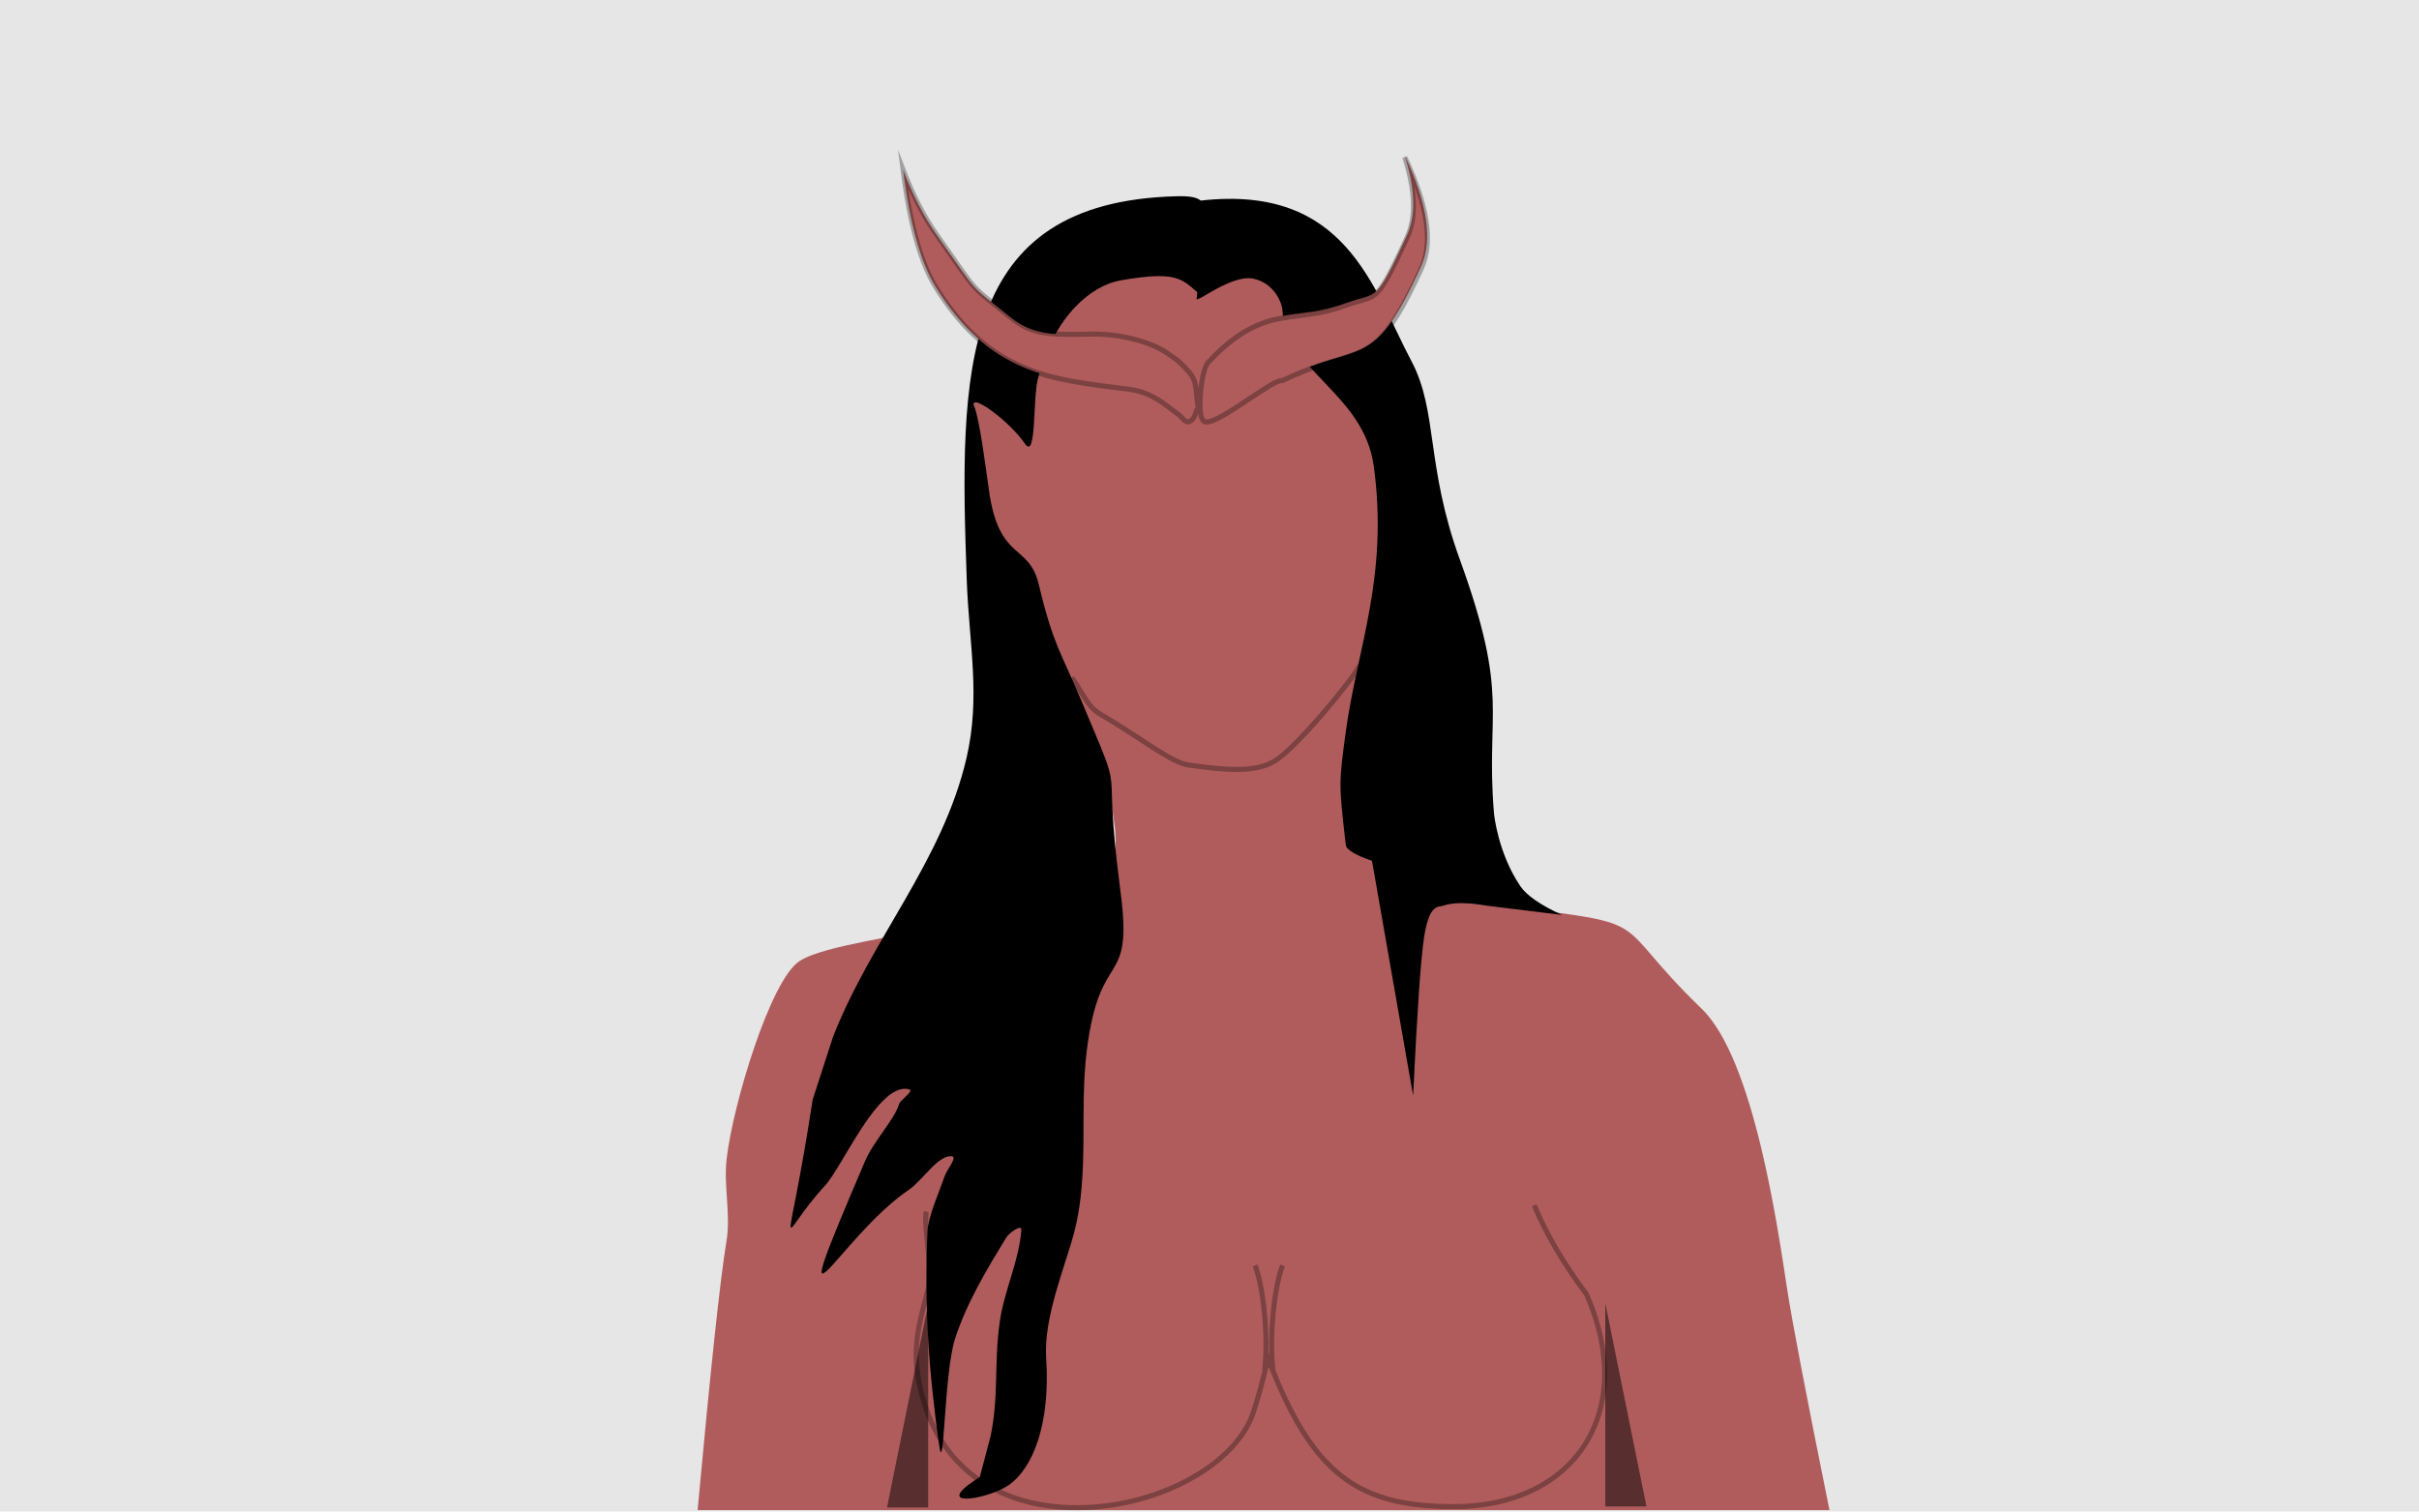
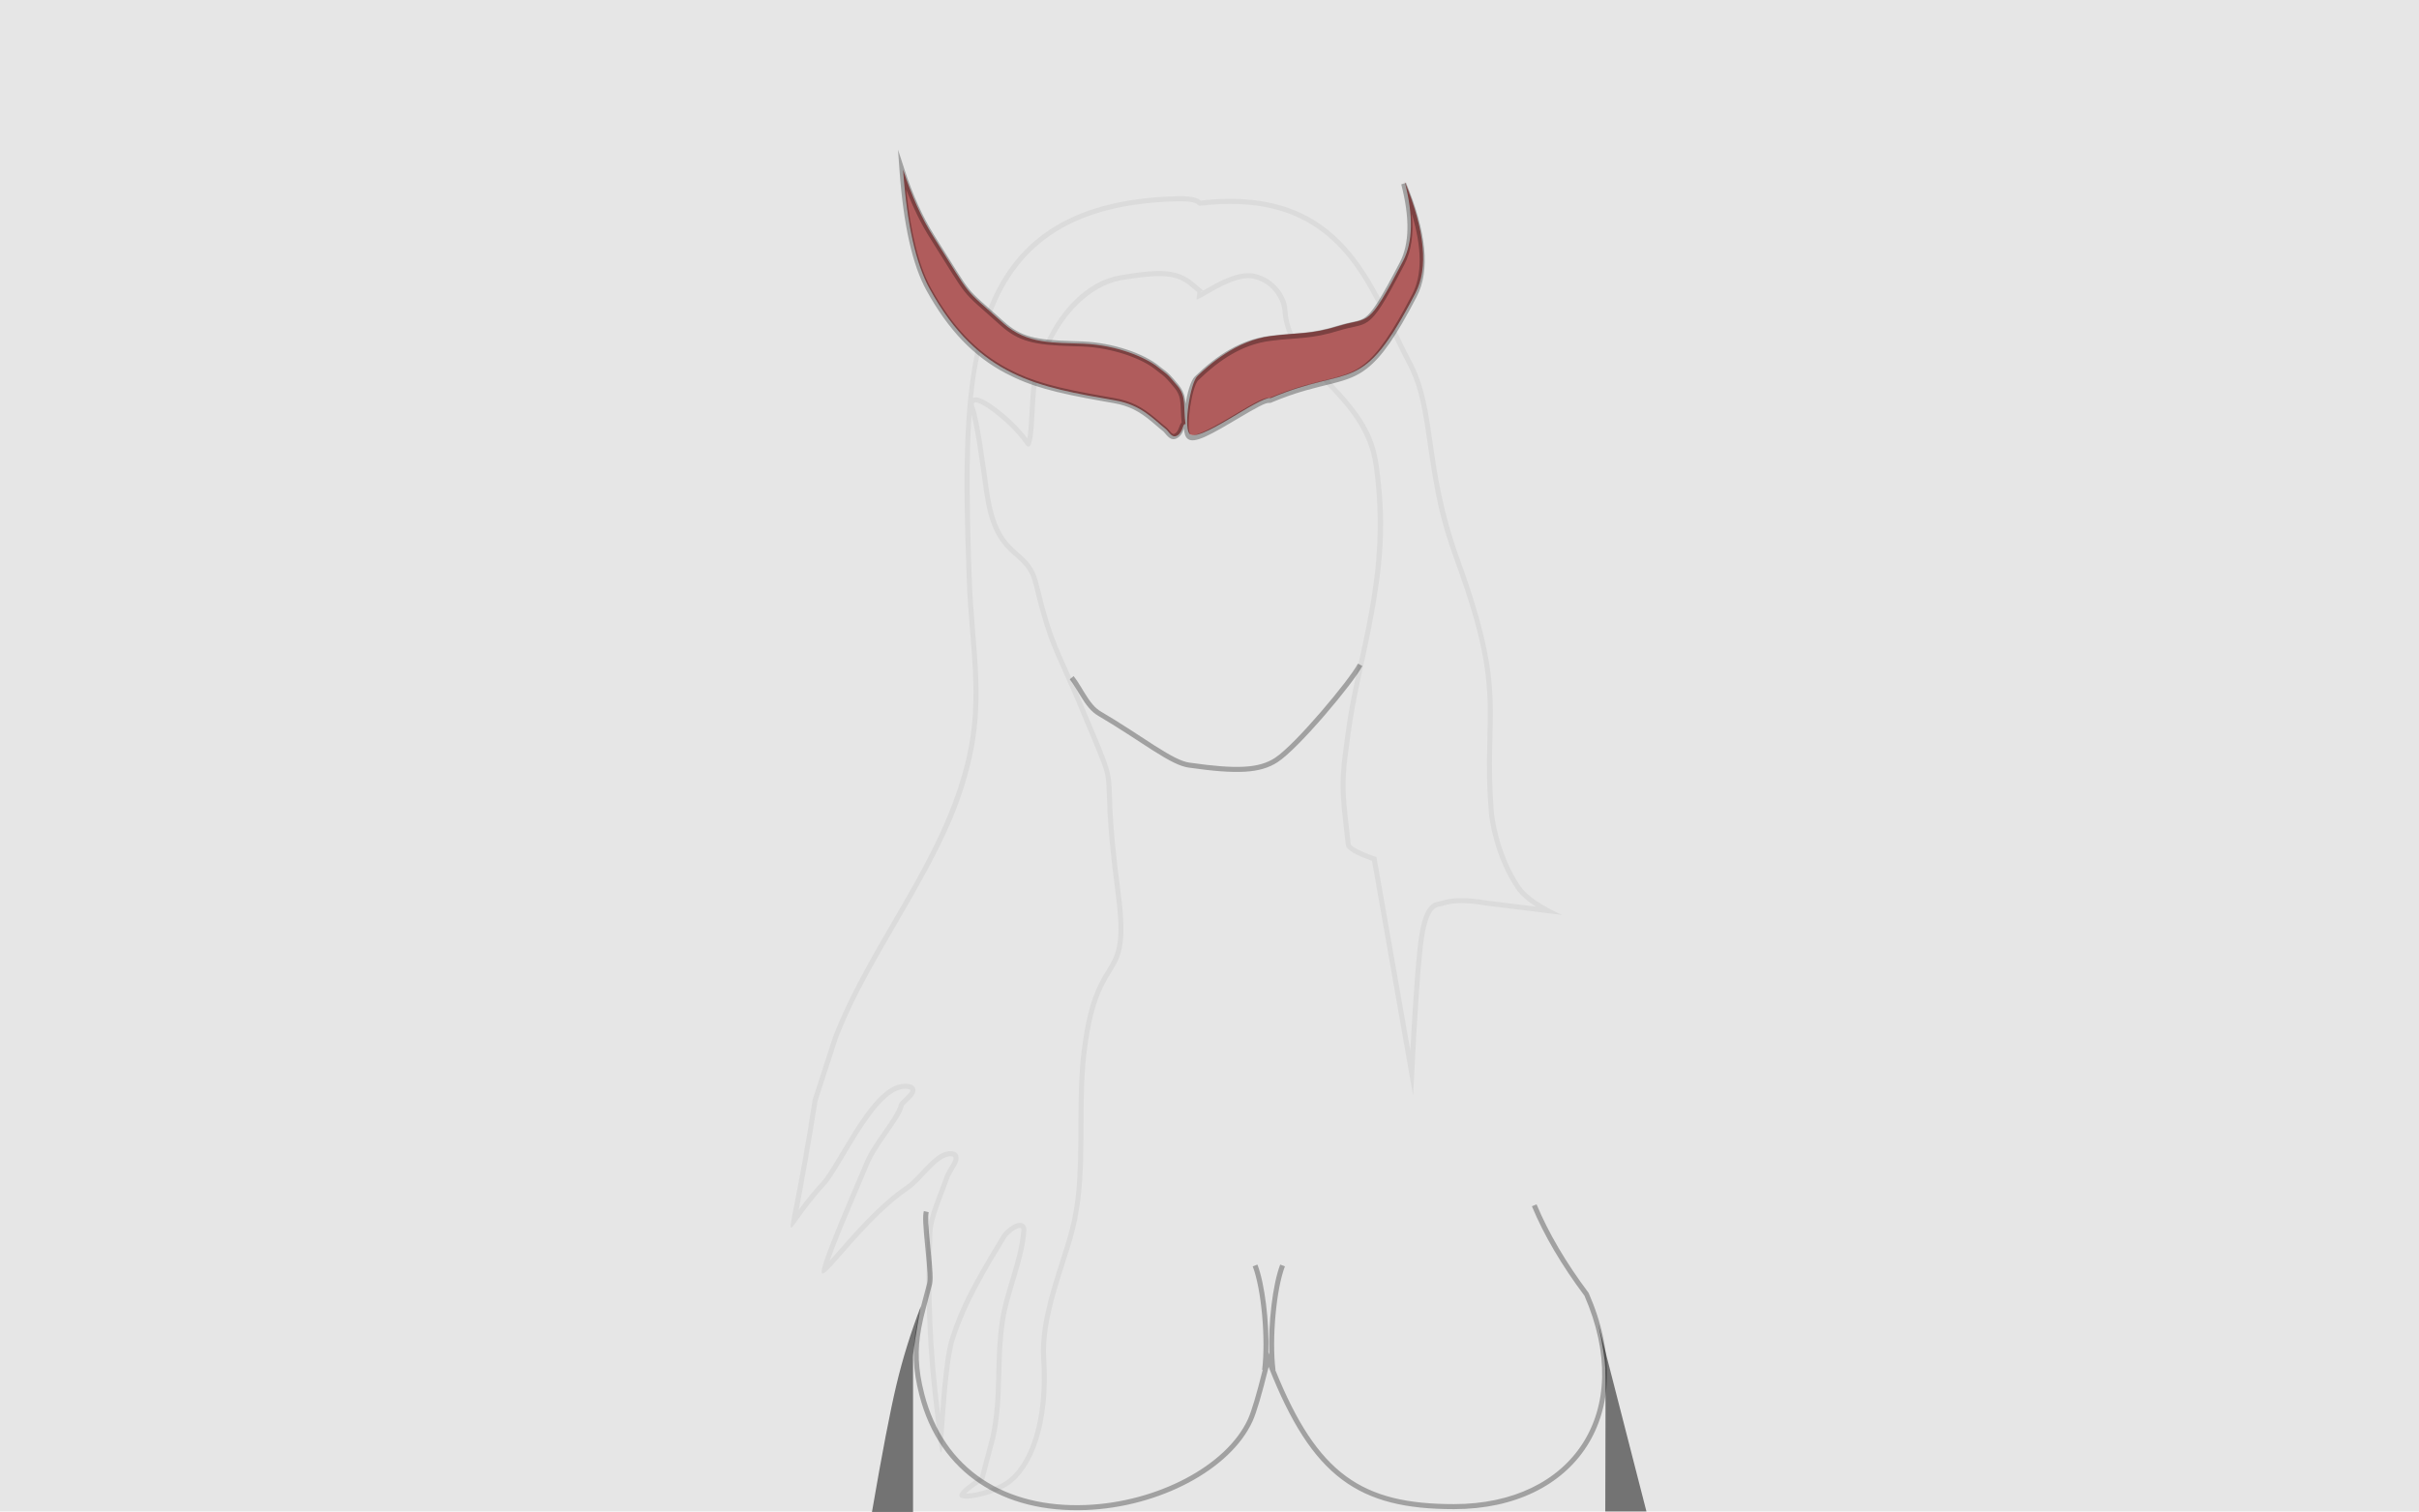
<svg xmlns="http://www.w3.org/2000/svg" width="480px" height="300px" viewBox="0 0 480 300" version="1.1">
  <defs />
-   <g id="Artboard" stroke="none" stroke-width="1" fill="none" fill-rule="evenodd">
+   <g id="Avatars" stroke="none" stroke-width="1" fill="none" fill-rule="evenodd">
    <rect id="Frame" fill="#E6E6E6" x="0" y="0" width="480" height="300" />
-     <g id="Avatars" transform="translate(87, 27)">
-       <g id="Tiefling" transform="translate(33, 0)">
-         <g id="Female" transform="translate(14, 0)">
-           <path d="M4.423,272.73 C7.009,244.587 8.919,226.791 10.154,219.343 C11.039,213.999 9.57,208.475 10.177,203.091 C11.403,192.229 18.902,167.438 24.655,163.748 C29.801,160.447 45.664,158.967 51.309,156.619 C56.639,154.401 81.553,151.197 85.446,146.932 C88.517,143.567 87.933,135.413 83.693,122.47 C73.369,112.859 67.786,106.484 66.945,103.344 C65.7,98.699 62.531,71.675 59.739,58.426 C56.946,45.177 67.035,30.554 70.948,26.866 C85.184,13.448 123.276,6.065 136.799,30.429 C141.921,39.656 144.17,61.408 145.957,81.547 C146.976,93.033 143.813,109.251 140.913,112.856 C139.673,114.396 136.799,118.031 135.057,118.031 C133.896,118.031 133.896,119.872 135.057,123.555 L138.447,142.801 C147.362,145.764 155.271,151.731 164.607,152.86 C195.689,156.619 184.844,155.066 203.665,173.216 C214.037,183.217 218.79,216.906 220.604,228.738 C221.619,235.355 224.425,250.019 229.024,272.73 L195.689,272.73 L0.057,272.73 L4.423,272.73 Z" id="Path-3" fill="#B05C5C" />
-           <polygon id="Path-6" fill="#000000" opacity="0.5" points="42.007 272.199 50.175 231.878 50.175 272.199" />
-           <polygon id="Path-6" fill="#000000" opacity="0.5" transform="translate(188.6191, 251.8346) scale(-1, 1) translate(-188.6191, -251.8346) " points="184.535 271.995 192.703 231.674 192.703 271.995" />
-           <path d="M119.045,244.878 C127.423,265.656 136.27,271.53 154.508,271.53 C178.055,271.53 190.448,253.192 180.403,230.177 C175.851,224.089 172.375,218.17 169.976,212.417 L170.899,212.032 C173.271,217.719 176.717,223.583 181.238,229.625 C191.676,253.431 178.786,272.53 154.508,272.53 C135.578,272.53 126.381,266.223 117.736,244.295 C116.37,249.821 115.307,253.413 114.535,255.097 C110.117,264.733 95.986,272.14 81.48,272.706 C65.201,273.342 52.451,265.544 48.426,249.879 C47.119,244.796 47,240.838 47.819,236.395 C48.046,235.164 48.34,233.897 48.766,232.257 C48.936,231.603 49.734,228.625 49.955,227.776 C50.172,226.937 50.068,225.226 49.624,220.777 C49.163,216.158 49.06,214.431 49.315,213.368 L50.287,213.601 C50.073,214.495 50.178,216.263 50.613,220.612 C51.087,225.36 51.187,227.009 50.922,228.027 C50.701,228.882 49.902,231.859 49.734,232.509 C49.314,234.127 49.025,235.373 48.803,236.577 C48.009,240.878 48.124,244.689 49.394,249.63 C53.292,264.798 65.599,272.325 81.441,271.707 C95.603,271.154 109.385,263.93 113.626,254.681 C114.326,253.153 115.307,249.88 116.558,244.886 L116.448,244.872 C117.192,238.679 116.301,228.849 114.575,224.342 L115.509,223.984 C116.986,227.842 117.861,235.33 117.691,241.395 L117.865,241.85 C117.636,235.709 118.518,227.94 120.032,223.984 L120.965,224.342 C119.24,228.849 118.349,238.679 119.093,244.872 L119.045,244.878 Z" id="Combined-Shape" fill="#000000" fill-rule="nonzero" opacity="0.3" />
-           <path d="M104.261,12.811 C133.141,9.555 138.357,30.113 146.09,44.716 C151.332,54.615 148.886,65.36 155.67,84.048 C165.71,111.704 160.742,113.927 162.456,134.488 C162.47,134.657 163.245,142.337 167.681,148.885 C168.933,150.733 171.691,152.636 175.954,154.594 L161.001,152.751 C157.157,152.088 154.294,152.088 152.411,152.751 C151.428,153.098 149.619,152.231 148.57,159.076 C147.93,163.247 147.207,173.706 146.401,190.453 L138.244,143.853 C134.884,142.687 133.15,141.63 133.041,140.682 C131.647,128.539 131.647,128.539 133.041,118.23 C135.258,101.838 141.609,87.324 138.583,65.455 C136.588,51.037 121.123,46.67 120.466,34.529 C120.402,33.344 119.069,29.331 114.807,28.33 C111.801,27.623 107.38,30.302 105.029,31.669 C104.954,31.79 104.859,31.849 104.74,31.836 C103.882,32.33 103.371,32.587 103.424,32.317 C103.506,31.896 103.554,31.451 103.575,30.986 C100.437,28.342 99.417,26.72 88.337,28.65 C82.855,29.605 75.171,35.391 71.919,48.346 C70.924,52.31 71.675,64.401 69.381,61.063 C66.19,56.421 58.259,50.728 59.339,53.667 C60.419,56.607 61.453,64.812 62.273,70.537 C64.264,84.439 70.147,80.821 72.088,88.883 C75.028,101.102 76.434,102.225 80.447,111.776 C90.011,134.534 84.407,120.015 88.332,149.901 C90.941,169.761 84.217,160.438 81.624,181.711 C80.178,193.576 82.173,205.954 79.178,217.497 C77.432,224.227 73.051,234.344 73.592,242.59 C74.447,255.632 70.956,264.419 66.182,267.739 C62.025,270.631 50.209,272.57 60.416,266.165 L62.555,258.071 C64.254,249.915 63.199,243.536 64.391,235.282 C65.282,229.111 68.199,223.324 68.67,217.103 C68.76,215.92 66.257,217.653 65.65,218.652 C61.763,225.039 57.817,231.566 55.495,238.755 C53.321,245.487 53.349,266.842 52.353,259.825 C50.277,245.207 49.392,232.28 50.033,217.494 C50.166,214.414 52.248,209.911 53.421,206.498 C53.925,205.029 56.077,202.604 54.835,202.492 C52.097,202.247 49.11,207.253 46.343,209.141 C32.165,218.811 20.36,243.95 37.629,203.497 C39.346,199.475 43.576,195.081 44.384,192.168 C44.617,191.332 47.525,189.468 46.367,189.186 C40.292,187.705 33.22,204.511 29.745,208.271 C19.915,218.909 22.12,224.992 27.25,191.27 L31.289,178.818 C38.795,159.521 52.973,144.037 57.769,123.516 C60.634,111.263 58.283,100.816 57.833,88.136 C56.364,46.764 56.028,13.074 99.454,11.952 C101.933,11.888 103.42,12.112 104.261,12.811 Z" id="Combined-Shape" fill="#000000" />
-           <path d="M78.264,107.821 L79.04,107.191 C79.49,107.745 79.898,108.357 80.48,109.318 C80.579,109.48 80.965,110.123 81.061,110.282 C82.361,112.425 83.248,113.52 84.477,114.241 C86.34,115.333 88.143,116.456 90.283,117.84 C90.771,118.156 94.223,120.411 95.125,120.987 C98.511,123.146 100.474,124.14 102.001,124.359 C111.384,125.707 115.786,125.502 118.971,123.434 C123.042,120.789 133.812,107.89 135.451,104.715 L136.34,105.174 C134.627,108.493 123.746,121.525 119.515,124.272 C116.06,126.516 111.472,126.73 101.858,125.349 C100.139,125.102 98.097,124.068 94.588,121.83 C93.679,121.251 90.224,118.993 89.74,118.68 C87.611,117.303 85.82,116.187 83.971,115.104 C82.555,114.273 81.587,113.078 80.206,110.8 C80.109,110.64 79.722,109.996 79.625,109.837 C79.065,108.912 78.678,108.331 78.264,107.821 Z" id="Path-10" fill="#000000" fill-rule="nonzero" opacity="0.3" />
-           <g id="horns" transform="translate(98.12508, 30.29498) rotate(-3) translate(-98.12508, -30.29498) translate(45.62508, 3.29498)">
-             <path d="M6.158,24.302 C3.416,19.327 1.656,11.447 0.877,0.665 C2.577,5.862 4.556,10.247 6.814,13.82 C15.037,26.827 12.32,23.539 20.774,31.13 C25.488,35.363 30.957,34.941 36.701,35.19 C43.59,35.489 49.269,38.049 51.576,39.949 C53.046,41.16 53.024,40.781 55.33,43.574 C57.15,45.779 56.428,47.574 56.93,51.177 C56.348,50.886 56.489,52.597 55.366,53.354 C54.244,54.112 53.652,52.632 52.998,52.117 C50.462,50.122 48.195,47.353 42.97,46.436 C27.819,43.775 15.867,41.923 6.158,24.302 Z M102.543,25.157 C91.734,45.97 90.15,39.085 73.834,45.983 C71.397,45.627 59.157,55.374 57.627,52.954 C56.575,51.291 57.9,42.957 59.279,41.622 C61.441,39.527 66.903,34.556 73.843,33.663 C79.628,32.918 81.618,33.422 87.593,31.59 C93.507,29.777 92.94,32.468 100.091,18.779 C102.055,15.02 102.159,9.749 100.403,2.967 C104.434,12.746 105.147,20.142 102.543,25.157 Z" id="Combined-Shape" fill="#B05C5C" />
-             <path d="M6.596,24.061 C10.904,31.879 15.798,36.877 21.87,40.085 C26.71,42.642 31.389,43.885 40.864,45.558 C41.186,45.615 41.518,45.673 41.955,45.75 C42.504,45.846 42.504,45.846 43.057,45.944 C46.309,46.515 48.492,47.685 51.064,49.835 C51.363,50.086 52.441,51.013 52.687,51.22 C52.911,51.407 53.113,51.571 53.307,51.724 C53.394,51.792 53.478,51.872 53.567,51.965 C53.633,52.034 53.699,52.109 53.777,52.202 C53.822,52.256 53.877,52.322 53.973,52.438 C54.509,53.082 54.719,53.188 55.087,52.94 C55.329,52.777 55.515,52.537 55.675,52.205 C55.773,52.003 56.034,51.296 56.024,51.322 C56.119,51.091 56.234,50.903 56.374,50.781 C56.284,50.034 56.247,49.393 56.2,48.181 C56.133,46.466 56.034,45.791 55.65,44.981 C55.477,44.616 55.247,44.258 54.945,43.893 C53.691,42.375 53.122,41.778 52.535,41.318 C52.49,41.282 52.463,41.262 52.39,41.206 C52.318,41.152 51.997,40.914 51.904,40.844 C51.686,40.679 51.483,40.521 51.258,40.335 C48.463,38.033 42.604,35.947 36.679,35.69 C36.082,35.664 35.622,35.649 34.528,35.617 C27.134,35.402 24.003,34.702 20.44,31.502 C19.253,30.436 16.292,27.826 15.847,27.423 C14.689,26.374 13.999,25.67 13.317,24.819 C12.646,23.982 11.989,23.014 10.853,21.211 C10.712,20.988 7.723,16.194 6.392,14.087 C4.669,11.363 3.11,8.176 1.713,4.527 C2.603,13.262 4.235,19.776 6.596,24.061 Z M56.575,52.64 C56.345,53.118 56.053,53.495 55.646,53.769 C54.698,54.408 54.032,54.073 53.204,53.078 C52.853,52.656 52.929,52.745 52.841,52.653 C52.784,52.592 52.733,52.545 52.689,52.51 C52.486,52.351 52.276,52.18 52.045,51.986 C51.792,51.774 50.714,50.847 50.422,50.602 C47.974,48.555 45.941,47.465 42.884,46.928 C42.331,46.831 42.331,46.831 41.782,46.735 C41.344,46.658 41.013,46.6 40.691,46.543 C31.117,44.852 26.363,43.589 21.403,40.969 C15.152,37.667 10.119,32.527 5.72,24.544 C2.937,19.492 1.162,11.549 0.379,0.701 L0.085,-3.368 L1.353,0.509 C3.04,5.67 5.002,10.018 7.237,13.553 C8.571,15.663 11.56,20.458 11.699,20.678 C12.816,22.451 13.456,23.394 14.097,24.193 C14.741,24.997 15.396,25.665 16.518,26.682 C16.957,27.079 19.915,29.688 21.108,30.758 C24.44,33.75 27.387,34.409 34.557,34.617 C35.656,34.649 36.119,34.664 36.723,34.691 C42.856,34.957 48.924,37.118 51.894,39.563 C52.107,39.739 52.298,39.889 52.506,40.045 C52.594,40.112 52.916,40.35 52.993,40.409 C53.072,40.469 53.102,40.491 53.152,40.53 C53.808,41.044 54.421,41.687 55.716,43.256 C56.069,43.684 56.344,44.111 56.554,44.553 C57.014,45.523 57.127,46.296 57.199,48.142 C57.255,49.564 57.295,50.171 57.425,51.108 L57.556,52.049 L56.936,51.739 C56.881,51.891 56.676,52.432 56.575,52.64 Z M73.782,45.891 C76.209,44.87 78.447,44.092 80.741,43.435 C81.64,43.177 82.515,42.946 83.56,42.686 C83.86,42.611 85.546,42.199 85.997,42.085 C89.11,41.298 90.765,40.625 92.508,39.272 C95.308,37.099 98.094,33.102 102.121,25.347 C104.115,21.507 104.095,16.166 102.032,9.325 C102.436,13.398 101.948,16.767 100.557,19.431 C96.528,27.142 94.967,29.608 93.298,30.767 C92.604,31.249 91.954,31.484 90.789,31.744 C90.76,31.75 89.762,31.965 89.433,32.041 C88.857,32.175 88.325,32.315 87.762,32.488 C84.982,33.34 82.969,33.734 80.574,33.966 C80.091,34.012 79.621,34.051 78.896,34.106 C76.326,34.301 75.547,34.37 73.929,34.579 C68.521,35.275 63.978,38.209 59.649,42.401 C58.399,43.612 57.176,51.69 58.072,53.107 C58.485,53.76 60.965,52.714 65.63,49.954 C65.791,49.858 65.96,49.758 66.147,49.647 C71.439,46.5 72.722,45.807 73.782,45.891 Z M103.009,25.807 C98.919,33.682 96.065,37.777 93.121,40.062 C91.247,41.517 89.477,42.237 86.242,43.054 C85.786,43.17 84.098,43.582 83.801,43.656 C82.767,43.914 81.903,44.142 81.016,44.396 C78.722,45.054 76.486,45.834 74.051,46.863 L73.784,46.897 C73.065,46.792 71.619,47.557 66.658,50.506 C66.471,50.618 66.301,50.718 66.139,50.814 C60.516,54.142 58.17,55.132 57.227,53.641 C56.07,51.813 57.372,43.214 58.953,41.683 C63.424,37.352 68.124,34.317 73.801,33.587 C75.443,33.375 76.233,33.305 78.82,33.109 C79.539,33.054 80.004,33.016 80.477,32.97 C82.807,32.745 84.754,32.364 87.469,31.531 C88.056,31.352 88.609,31.206 89.208,31.067 C89.545,30.989 90.55,30.772 90.571,30.768 C91.62,30.534 92.163,30.337 92.728,29.946 C94.201,28.922 95.737,26.495 99.67,18.968 C101.568,15.336 101.669,10.185 99.941,3.512 L100.888,3.197 C104.969,13.098 105.696,20.634 103.009,25.807 Z" id="Combined-Shape" fill="#000000" fill-rule="nonzero" opacity="0.3" />
-           </g>
-         </g>
+     <g id="Tiefling" transform="translate(120, 29)">
+       <g id="Female" transform="translate(14, 0)">
+         <path d="M4.423,270.73 C7.009,242.587 8.919,224.791 10.154,217.343 C11.039,211.999 9.57,206.475 10.177,201.091 C11.403,190.229 18.902,165.438 24.655,161.748 C29.801,158.447 45.664,156.967 51.309,154.619 C56.639,152.401 81.553,149.197 85.446,144.932 C88.517,141.567 87.933,133.413 83.693,120.47 C73.369,110.859 67.786,104.484 66.945,101.344 C65.7,96.699 62.531,69.675 59.739,56.426 C56.946,43.177 67.035,28.554 70.948,24.866 C85.184,11.448 123.276,4.065 136.799,28.429 C141.921,37.656 144.17,59.408 145.957,79.547 C146.976,91.033 143.813,107.251 140.913,110.856 C139.673,112.396 136.799,116.031 135.057,116.031 C133.896,116.031 133.896,117.872 135.057,121.555 L138.447,140.801 C147.362,143.764 155.271,149.731 164.607,150.86 C195.689,154.619 184.844,153.066 203.665,171.216 C214.037,181.217 218.79,214.906 220.604,226.738 C221.619,233.355 224.425,248.019 229.024,270.73 L195.689,270.73 L0.057,270.73 L4.423,270.73 Z" id="body" fill="{skin-color}" />
+         <path d="M39.007,271.199 C41.006,259.557 42.627,251.119 43.869,245.886 C45.112,240.653 46.732,235.441 48.731,230.25 C47.694,235.969 47.175,239.344 47.175,240.375 C47.175,241.406 47.175,251.681 47.175,271.199 L39.007,271.199 Z" id="armpit-l" fill="#000000" opacity="0.5" />
+         <path d="M183.117,270.995 L192.703,233.641 C191.82,237.92 191.348,240.886 191.285,242.54 C191.222,244.194 191.222,253.679 191.285,270.995 L183.117,270.995 Z" id="armpit-r" fill="#000000" opacity="0.5" transform="translate(187.91, 252.318) scale(-1, 1) translate(-187.91, -252.318) " />
+         <path d="M119.045,242.878 C127.423,263.656 136.27,269.53 154.508,269.53 C178.055,269.53 190.448,251.192 180.403,228.177 C175.851,222.089 172.375,216.17 169.976,210.417 L170.899,210.032 C173.271,215.719 176.717,221.583 181.238,227.625 C191.676,251.431 178.786,270.53 154.508,270.53 C135.578,270.53 126.381,264.223 117.736,242.295 C116.37,247.821 115.307,251.413 114.535,253.097 C110.117,262.733 95.986,270.14 81.48,270.706 C65.201,271.342 52.451,263.544 48.426,247.879 C47.119,242.796 47,238.838 47.819,234.395 C48.046,233.164 48.34,231.897 48.766,230.257 C48.936,229.603 49.734,226.625 49.955,225.776 C50.172,224.937 50.068,223.226 49.624,218.777 C49.163,214.158 49.06,212.431 49.315,211.368 L50.287,211.601 C50.073,212.495 50.178,214.263 50.613,218.612 C51.087,223.36 51.187,225.009 50.922,226.027 C50.701,226.882 49.902,229.859 49.734,230.509 C49.314,232.127 49.025,233.373 48.803,234.577 C48.009,238.878 48.124,242.689 49.394,247.63 C53.292,262.798 65.599,270.325 81.441,269.707 C95.603,269.154 109.385,261.93 113.626,252.681 C114.326,251.153 115.307,247.88 116.558,242.886 L116.448,242.872 C117.192,236.679 116.301,226.849 114.575,222.342 L115.509,221.984 C116.986,225.842 117.861,233.33 117.691,239.395 L117.865,239.85 C117.636,233.709 118.518,225.94 120.032,221.984 L120.965,222.342 C119.24,226.849 118.349,236.679 119.093,242.872 L119.045,242.878 Z" id="breast" fill="#000000" fill-rule="nonzero" opacity="0.3" />
+         <path d="M78.264,105.821 L79.04,105.191 C79.49,105.745 79.898,106.357 80.48,107.318 C80.579,107.48 80.965,108.123 81.061,108.282 C82.361,110.425 83.248,111.52 84.477,112.241 C86.34,113.333 88.143,114.456 90.283,115.84 C90.771,116.156 94.223,118.411 95.125,118.987 C98.511,121.146 100.474,122.14 102.001,122.359 C111.384,123.707 115.786,123.502 118.971,121.434 C123.042,118.789 133.812,105.89 135.451,102.715 L136.34,103.174 C134.627,106.493 123.746,119.525 119.515,122.272 C116.06,124.516 111.472,124.73 101.858,123.349 C100.139,123.102 98.097,122.068 94.588,119.83 C93.679,119.251 90.224,116.993 89.74,116.68 C87.611,115.303 85.82,114.187 83.971,113.104 C82.555,112.273 81.587,111.078 80.206,108.8 C80.109,108.64 79.722,107.996 79.625,107.837 C79.065,106.912 78.678,106.331 78.264,105.821 Z" id="jaw" fill="#000000" fill-rule="nonzero" opacity="0.3" />
+         <path d="M104.261,10.811 C133.141,7.555 138.357,28.113 146.09,42.716 C151.332,52.615 148.886,63.36 155.67,82.048 C165.71,109.704 160.742,111.927 162.456,132.488 C162.47,132.657 163.245,140.337 167.681,146.885 C168.933,148.733 171.691,150.636 175.954,152.594 L161.001,150.751 C157.157,150.088 154.294,150.088 152.411,150.751 C151.428,151.098 149.619,150.231 148.57,157.076 C147.93,161.247 147.207,171.706 146.401,188.453 L138.244,141.853 C134.884,140.687 133.15,139.63 133.041,138.682 C131.647,126.539 131.647,126.539 133.041,116.23 C135.258,99.838 141.609,85.324 138.583,63.455 C136.588,49.037 121.123,44.67 120.466,32.529 C120.402,31.344 119.069,27.331 114.807,26.33 C111.801,25.623 107.38,28.302 105.029,29.669 C104.954,29.79 104.859,29.849 104.74,29.836 C103.882,30.33 103.371,30.587 103.424,30.317 C103.506,29.896 103.554,29.451 103.575,28.986 C100.437,26.342 99.417,24.72 88.337,26.65 C82.855,27.605 75.171,33.391 71.919,46.346 C70.924,50.31 71.675,62.401 69.381,59.063 C66.19,54.421 58.259,48.728 59.339,51.667 C60.419,54.607 61.453,62.812 62.273,68.537 C64.264,82.439 70.147,78.821 72.088,86.883 C75.028,99.102 76.434,100.225 80.447,109.776 C90.011,132.534 84.407,118.015 88.332,147.901 C90.941,167.761 84.217,158.438 81.624,179.711 C80.178,191.576 82.173,203.954 79.178,215.497 C77.432,222.227 73.051,232.344 73.592,240.59 C74.447,253.632 70.956,262.419 66.182,265.739 C62.025,268.631 50.209,270.57 60.416,264.165 L62.555,256.071 C64.254,247.915 63.199,241.536 64.391,233.282 C65.282,227.111 68.199,221.324 68.67,215.103 C68.76,213.92 66.257,215.653 65.65,216.652 C61.763,223.039 57.817,229.566 55.495,236.755 C53.321,243.487 53.349,264.842 52.353,257.825 C50.277,243.207 49.392,230.28 50.033,215.494 C50.166,212.414 52.248,207.911 53.421,204.498 C53.925,203.029 56.077,200.604 54.835,200.492 C52.097,200.247 49.11,205.253 46.343,207.141 C32.165,216.811 20.36,241.95 37.629,201.497 C39.346,197.475 43.576,193.081 44.384,190.168 C44.617,189.332 47.525,187.468 46.367,187.186 C40.292,185.705 33.22,202.511 29.745,206.271 C19.915,216.909 22.12,222.992 27.25,189.27 L31.289,176.818 C38.795,157.521 52.973,142.037 57.769,121.516 C60.634,109.263 58.283,98.816 57.833,86.136 C56.364,44.764 56.028,11.074 99.454,9.952 C101.933,9.888 103.42,10.112 104.261,10.811 Z" id="hair" fill="{hair-color}" />
+         <path d="M166.853,147.446 C164.841,144.476 163.405,141.089 162.445,137.557 C162.107,136.313 161.852,135.134 161.669,134.056 C161.554,133.382 161.479,132.81 161.46,132.571 C161.017,127.26 160.979,123.702 161.141,117.401 C161.201,115.029 161.218,114.244 161.225,113.076 C161.28,104.047 159.837,96.456 154.73,82.39 C151.707,74.063 150.816,69.65 149.071,57.543 C148.041,50.394 147.187,46.924 145.207,43.184 C144.538,41.921 143.872,40.589 143.007,38.801 C143.165,39.129 141.196,35.037 140.645,33.918 C136.618,25.734 133.336,20.898 128.619,17.217 C122.634,12.548 114.872,10.621 104.373,11.805 L103.95,11.852 L103.622,11.58 C103.05,11.105 101.81,10.891 99.48,10.952 C79.472,11.469 68.167,18.87 62.744,33.302 C60.889,38.238 59.718,43.4 59.067,49.964 C59.403,49.839 59.824,49.832 60.291,49.972 C61.056,50.202 62.117,50.818 63.347,51.714 C65.727,53.447 68.256,55.859 69.846,57.995 C70.038,56.996 70.139,55.684 70.296,52.725 C70.499,48.907 70.637,47.344 70.949,46.102 C73.893,34.378 80.944,26.923 88.165,25.665 C96.615,24.193 99.72,24.559 102.69,26.931 C102.913,27.11 103.135,27.295 103.446,27.561 C103.526,27.629 103.636,27.723 103.827,27.888 C103.98,28.018 104.1,28.121 104.219,28.221 L104.596,28.538 C104.683,28.713 104.826,28.63 105.047,28.501 C105.267,28.373 105.447,28.269 105.627,28.165 C106.093,27.898 106.515,27.663 106.934,27.438 C108.158,26.782 109.274,26.266 110.345,25.886 C112.126,25.256 113.689,25.04 115.036,25.356 C118.93,26.271 121.317,29.758 121.465,32.475 C121.695,36.733 123.604,39.909 128.16,44.774 C128.635,45.281 130.344,47.077 130.345,47.079 C136.138,53.199 138.735,57.259 139.573,63.318 C141.348,76.142 140.429,84.994 136.828,101.657 C136.105,104.999 136.046,105.276 135.773,106.584 C134.976,110.403 134.433,113.404 134.032,116.364 C133.225,122.335 133.047,123.93 133.003,126.104 C132.95,128.695 133.114,130.546 134.035,138.568 C134.078,138.945 135.617,139.883 138.572,140.908 L139.127,141.101 L145.853,179.525 C146.482,167.866 147.057,160.343 147.581,156.925 C148.063,153.78 148.743,151.898 149.698,150.881 C150.334,150.205 150.858,150.007 151.816,149.859 C154.156,149.076 157.174,149.076 161.124,149.759 L170.758,150.946 C168.95,149.783 167.65,148.621 166.853,147.446 Z M58.832,86.101 C58.933,88.932 59.097,91.328 59.461,95.814 C59.898,101.182 60.03,103.047 60.119,105.764 C60.314,111.662 59.933,116.653 58.743,121.744 C56.426,131.657 52.879,139.032 44.288,153.792 C44.052,154.197 44.052,154.197 43.816,154.603 C37.503,165.447 34.801,170.547 32.24,177.127 L28.227,189.501 C27.052,197.21 25.375,206.364 24.489,211.129 C25.992,209.068 27.276,207.47 29.011,205.592 C29.603,204.952 30.366,203.83 31.488,201.989 C31.767,201.53 34.042,197.712 34.774,196.526 C37.442,192.204 39.562,189.393 41.696,187.702 C43.365,186.381 45.003,185.824 46.604,186.214 C47.756,186.495 47.882,187.535 47.316,188.365 C47.089,188.698 46.849,188.946 46.196,189.572 C45.632,190.112 45.351,190.425 45.348,190.436 C44.925,191.961 44.541,192.566 41.533,196.898 C40.774,197.991 40.247,198.783 39.775,199.561 C39.259,200.412 38.852,201.178 38.549,201.889 C34.768,210.746 32.676,215.771 31.431,219.023 C31.104,219.877 30.837,220.606 30.627,221.217 C30.903,220.913 31.22,220.556 31.593,220.132 C31.776,219.925 31.967,219.707 32.237,219.398 C32.575,219.011 32.759,218.8 32.929,218.607 C33.516,217.937 33.978,217.412 34.449,216.884 C35.692,215.49 36.821,214.269 37.955,213.106 C40.69,210.299 43.261,208.032 45.779,206.315 C46.55,205.789 47.196,205.16 48.774,203.48 C49.16,203.07 49.369,202.849 49.605,202.605 C51.785,200.347 53.237,199.345 54.924,199.496 C56.132,199.605 56.434,200.599 56.068,201.608 C55.905,202.055 55.75,202.333 55.125,203.379 C54.662,204.159 54.465,204.536 54.366,204.823 C54.193,205.328 53.994,205.874 53.739,206.552 C53.589,206.951 53.032,208.413 53.052,208.361 C52.856,208.878 52.7,209.293 52.554,209.693 C51.587,212.331 51.092,214.14 51.032,215.537 C50.505,227.707 50.987,238.883 52.542,251.632 C52.69,249.71 52.837,247.825 52.918,246.918 C53.357,242.023 53.858,238.571 54.543,236.448 C56.514,230.346 58.98,225.688 64.795,216.132 C65.188,215.487 66.072,214.698 66.911,214.2 C67.403,213.907 67.849,213.728 68.271,213.707 C69.123,213.664 69.733,214.302 69.667,215.179 C69.45,218.044 68.888,220.383 67.482,225.045 C66.179,229.359 65.708,231.16 65.381,233.425 C64.943,236.459 64.814,238.7 64.691,243.627 C64.674,244.314 64.666,244.641 64.655,245.034 C64.523,249.771 64.259,252.793 63.522,256.327 L61.282,264.802 L60.947,265.012 C59.288,266.053 58.198,266.893 57.682,267.438 C57.747,267.44 57.817,267.44 57.892,267.439 C60.003,267.395 63.782,266.191 65.611,264.918 C70.475,261.535 73.371,252.519 72.594,240.656 C72.409,237.836 72.758,234.697 73.568,231.097 C74.093,228.76 74.764,226.401 75.757,223.249 C75.977,222.553 76.888,219.706 77.111,218.998 C77.596,217.454 77.94,216.288 78.21,215.246 C79.659,209.661 79.963,205.016 80,194.401 C80.002,193.899 80.002,193.677 80.004,193.398 C80.029,186.993 80.159,183.468 80.631,179.59 C81.35,173.695 82.409,169.721 83.886,166.614 C84.253,165.84 84.634,165.14 85.102,164.355 C85.265,164.082 86,162.885 86.184,162.571 C88.05,159.391 88.432,156.337 87.341,148.032 C86.479,141.471 86.012,136.615 85.79,132.591 C85.712,131.174 85.583,127.038 85.509,126.262 C85.273,123.824 85.344,124.009 79.526,110.164 C78.429,107.555 75.679,101.465 75.455,100.942 C74.901,99.649 74.438,98.477 73.992,97.222 C73.053,94.578 72.164,91.474 71.115,87.117 C70.512,84.611 69.7,83.455 67.706,81.696 C67.698,81.688 67.239,81.285 67.103,81.165 C66.866,80.953 66.667,80.772 66.475,80.591 C63.721,77.994 62.163,74.826 61.283,68.679 C61.18,67.963 60.608,63.874 60.435,62.673 C59.798,58.253 59.276,55.198 58.788,53.299 C58.225,61.478 58.325,71.8 58.832,86.101 Z M104.524,28.807 L104.362,28.9 L104.308,28.931 L104.177,29.146 C104.254,29.019 104.4,28.908 104.582,28.861 L104.584,28.813 L104.524,28.807 Z M146.09,42.716 C151.332,52.615 148.886,63.36 155.67,82.048 C165.71,109.704 160.742,111.927 162.456,132.488 C162.47,132.657 163.245,140.337 167.681,146.885 C168.933,148.733 171.691,150.636 175.954,152.594 L161.001,150.751 C157.157,150.088 154.294,150.088 152.411,150.751 C151.428,151.098 149.619,150.231 148.57,157.076 C147.93,161.247 147.207,171.706 146.401,188.453 L138.244,141.853 C134.884,140.687 133.15,139.63 133.041,138.682 C131.647,126.539 131.647,126.539 133.041,116.23 C135.258,99.838 141.609,85.324 138.583,63.455 C136.588,49.037 121.123,44.67 120.466,32.529 C120.402,31.344 119.069,27.331 114.807,26.33 C111.801,25.623 107.38,28.302 105.029,29.669 C103.882,30.33 103.371,30.587 103.424,30.317 C103.506,29.896 103.554,29.451 103.575,28.986 C100.437,26.342 99.417,24.72 88.337,26.65 C82.855,27.605 75.171,33.391 71.919,46.346 C70.924,50.31 71.675,62.401 69.381,59.063 C66.19,54.421 58.259,48.728 59.339,51.667 C60.419,54.607 61.453,62.812 62.273,68.537 C64.264,82.439 70.147,78.821 72.088,86.883 C75.028,99.102 76.434,100.225 80.447,109.776 C90.011,132.534 84.407,118.015 88.332,147.901 C90.941,167.761 84.217,158.438 81.624,179.711 C80.178,191.576 82.173,203.954 79.178,215.497 C77.432,222.227 73.051,232.344 73.592,240.59 C74.447,253.632 70.956,262.419 66.182,265.739 C62.025,268.631 50.209,270.57 60.416,264.165 L62.555,256.071 C64.254,247.915 63.199,241.536 64.391,233.282 C65.282,227.111 68.199,221.324 68.67,215.103 C68.76,213.92 66.257,215.653 65.65,216.652 C61.763,223.039 57.817,229.566 55.495,236.755 C53.321,243.487 53.349,264.842 52.353,257.825 C50.277,243.207 49.392,230.28 50.033,215.494 C50.166,212.414 52.248,207.911 53.421,204.498 C53.925,203.029 56.077,200.604 54.835,200.492 C52.097,200.247 49.11,205.253 46.343,207.141 C32.165,216.811 20.36,241.95 37.629,201.497 C39.346,197.475 43.576,193.081 44.384,190.168 C44.617,189.332 47.525,187.468 46.367,187.186 C40.292,185.705 33.22,202.511 29.745,206.271 C19.915,216.909 22.12,222.992 27.25,189.27 L31.289,176.818 C38.795,157.521 52.973,142.037 57.769,121.516 C60.634,109.263 58.283,98.816 57.833,86.136 C56.364,44.764 56.028,11.074 99.454,9.952 C101.933,9.888 103.42,10.112 104.261,10.811 C133.141,7.555 138.357,28.113 146.09,42.716 Z" id="hair-outline" fill="#000000" fill-rule="nonzero" opacity="0.05" />
+         <path d="M50.476,28.335 C47.734,23.359 45.974,15.48 45.195,4.698 C46.894,9.895 48.873,14.28 51.132,17.853 C59.355,30.859 56.637,27.572 65.091,35.163 C69.806,39.396 75.274,38.974 81.018,39.223 C87.908,39.522 93.587,42.082 95.894,43.982 C97.364,45.193 97.341,44.814 99.648,47.607 C101.468,49.811 100.746,51.607 101.248,55.21 C100.666,54.919 100.807,56.63 99.684,57.387 C98.561,58.145 97.97,56.665 97.315,56.15 C94.779,54.155 92.512,51.386 87.288,50.469 C72.137,47.808 60.184,45.955 50.476,28.335 Z M146.86,29.19 C136.052,50.002 134.467,43.118 118.151,50.016 C115.715,49.66 103.475,59.407 101.944,56.987 C100.892,55.324 102.218,46.99 103.596,45.655 C105.759,43.56 111.221,38.589 118.16,37.696 C123.946,36.951 125.935,37.454 131.911,35.623 C137.824,33.81 137.257,36.5 144.409,22.812 C146.373,19.053 146.477,13.782 144.72,7 C148.751,16.779 149.465,24.175 146.86,29.19 Z" id="horns" fill="#B05C5C" />
+         <path d="M50.704,28.141 C55.011,35.959 59.906,40.957 65.978,44.165 C70.818,46.722 75.496,47.965 84.972,49.638 C85.294,49.695 85.625,49.753 86.062,49.83 C86.611,49.926 86.611,49.926 87.165,50.023 C90.417,50.594 92.6,51.764 95.171,53.915 C95.471,54.165 96.549,55.093 96.795,55.299 C97.019,55.487 97.22,55.651 97.415,55.804 C97.501,55.872 97.586,55.952 97.675,56.045 C97.74,56.114 97.806,56.189 97.885,56.282 C97.929,56.335 97.984,56.402 98.08,56.518 C98.617,57.162 98.826,57.268 99.194,57.02 C99.437,56.856 99.622,56.617 99.782,56.285 C99.88,56.083 100.142,55.376 100.131,55.402 C100.226,55.171 100.341,54.983 100.482,54.861 C100.392,54.114 100.355,53.473 100.307,52.261 C100.24,50.546 100.142,49.87 99.758,49.061 C99.584,48.696 99.354,48.338 99.052,47.972 C97.799,46.455 97.23,45.857 96.643,45.397 C96.597,45.362 96.571,45.342 96.498,45.286 C96.425,45.231 96.105,44.994 96.012,44.924 C95.793,44.759 95.591,44.6 95.366,44.415 C92.571,42.113 86.711,40.027 80.787,39.77 C80.189,39.744 79.73,39.729 78.635,39.697 C71.242,39.482 68.111,38.782 64.547,35.582 C63.36,34.516 60.399,31.906 59.954,31.503 C58.796,30.454 58.107,29.749 57.425,28.899 C56.754,28.062 56.097,27.094 54.96,25.291 C54.82,25.068 51.831,20.273 50.499,18.167 C48.777,15.443 47.218,12.256 45.821,8.607 C46.711,17.341 48.342,23.856 50.704,28.141 Z M100.683,56.72 C100.452,57.198 100.16,57.574 99.753,57.849 C98.806,58.488 98.14,58.153 97.312,57.158 C96.961,56.736 97.036,56.825 96.949,56.733 C96.891,56.672 96.841,56.625 96.796,56.59 C96.593,56.43 96.384,56.259 96.153,56.066 C95.9,55.854 94.822,54.927 94.53,54.682 C92.082,52.635 90.048,51.545 86.992,51.008 C86.439,50.911 86.439,50.911 85.889,50.815 C85.452,50.738 85.12,50.68 84.798,50.623 C75.224,48.932 70.47,47.669 65.511,45.049 C59.26,41.747 54.227,36.607 49.828,28.623 C47.044,23.572 45.27,15.629 44.486,4.781 L44.192,0.712 L45.46,4.589 C47.147,9.75 49.11,14.097 51.344,17.632 C52.678,19.743 55.668,24.538 55.806,24.758 C56.924,26.531 57.564,27.473 58.205,28.273 C58.849,29.076 59.504,29.745 60.626,30.761 C61.064,31.159 64.023,33.767 65.215,34.838 C68.547,37.83 71.495,38.489 78.665,38.697 C79.763,38.729 80.226,38.744 80.83,38.77 C86.964,39.037 93.032,41.197 96.002,43.643 C96.215,43.819 96.406,43.969 96.614,44.125 C96.702,44.192 97.024,44.43 97.101,44.488 C97.18,44.548 97.209,44.571 97.259,44.61 C97.915,45.124 98.528,45.767 99.823,47.336 C100.177,47.764 100.452,48.191 100.661,48.633 C101.122,49.603 101.235,50.376 101.307,52.222 C101.362,53.644 101.402,54.251 101.533,55.188 L101.664,56.128 L101.044,55.819 C100.988,55.97 100.783,56.512 100.683,56.72 Z M117.889,49.971 C120.316,48.95 122.554,48.172 124.848,47.515 C125.748,47.257 126.623,47.026 127.667,46.766 C127.968,46.691 129.653,46.279 130.105,46.165 C133.218,45.378 134.873,44.705 136.616,43.352 C139.415,41.179 142.201,37.182 146.229,29.426 C148.223,25.587 148.203,20.246 146.139,13.405 C146.544,17.478 146.056,20.847 144.664,23.51 C140.635,31.222 139.075,33.688 137.406,34.847 C136.712,35.328 136.061,35.564 134.896,35.823 C134.868,35.83 133.869,36.045 133.541,36.121 C132.964,36.255 132.433,36.395 131.87,36.567 C129.089,37.42 127.077,37.814 124.681,38.045 C124.199,38.092 123.729,38.131 123.003,38.186 C120.433,38.381 119.655,38.45 118.037,38.658 C112.629,39.354 108.085,42.288 103.756,46.481 C102.506,47.692 101.284,55.77 102.18,57.187 C102.593,57.84 105.073,56.794 109.738,54.033 C109.899,53.938 110.068,53.838 110.255,53.727 C115.546,50.58 116.829,49.887 117.889,49.971 Z M147.116,29.887 C143.027,37.761 140.172,41.857 137.229,44.142 C135.354,45.597 133.585,46.316 130.35,47.134 C129.894,47.25 128.206,47.662 127.909,47.736 C126.875,47.994 126.011,48.222 125.124,48.476 C122.829,49.134 120.593,49.913 118.158,50.943 L117.891,50.977 C117.172,50.872 115.726,51.637 110.766,54.586 C110.578,54.698 110.409,54.798 110.247,54.894 C104.624,58.221 102.277,59.211 101.334,57.721 C100.178,55.893 101.48,47.294 103.061,45.763 C107.532,41.432 112.232,38.397 117.909,37.667 C119.55,37.455 120.34,37.385 122.928,37.189 C123.647,37.134 124.111,37.096 124.585,37.05 C126.915,36.825 128.861,36.444 131.577,35.611 C132.163,35.432 132.717,35.285 133.315,35.147 C133.653,35.069 134.657,34.852 134.679,34.847 C135.728,34.614 136.271,34.417 136.835,34.025 C138.309,33.002 139.845,30.575 143.778,23.047 C145.675,19.415 145.777,14.265 144.049,7.592 L144.995,7.276 C149.077,17.177 149.803,24.713 147.116,29.887 Z" id="horns-outline" fill="#000000" fill-rule="nonzero" opacity="0.3" />
      </g>
    </g>
  </g>
</svg>
